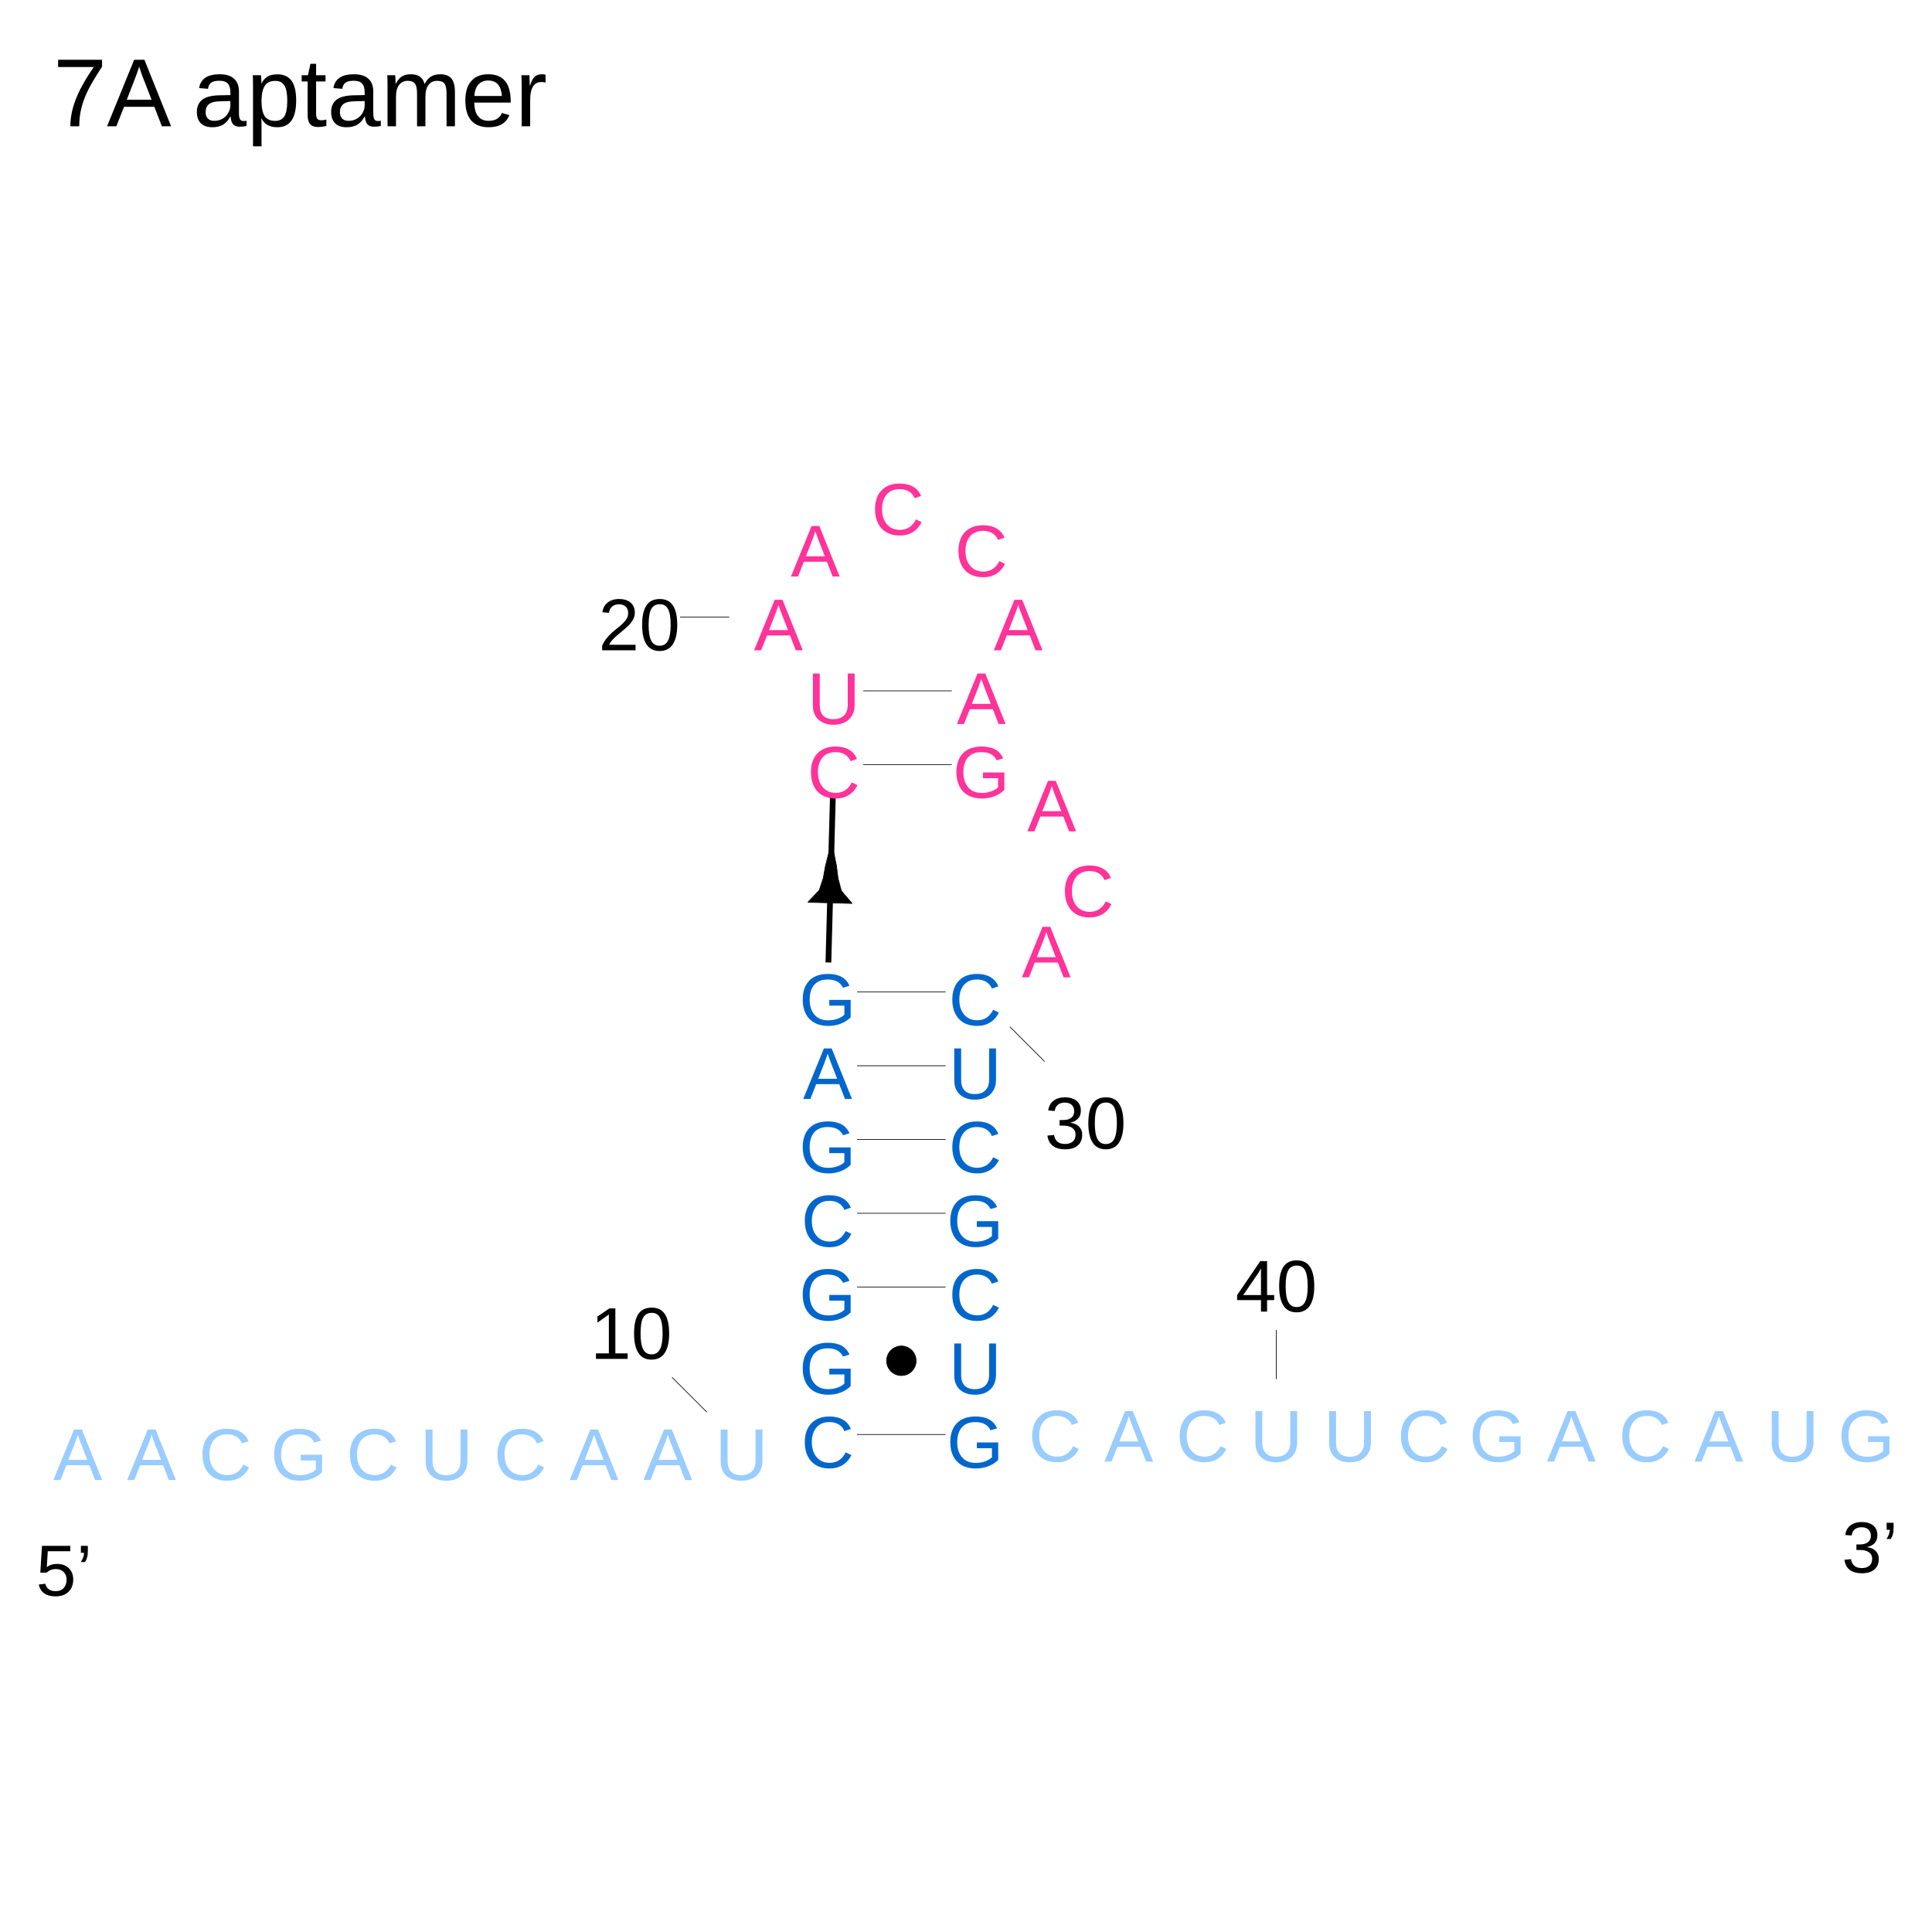
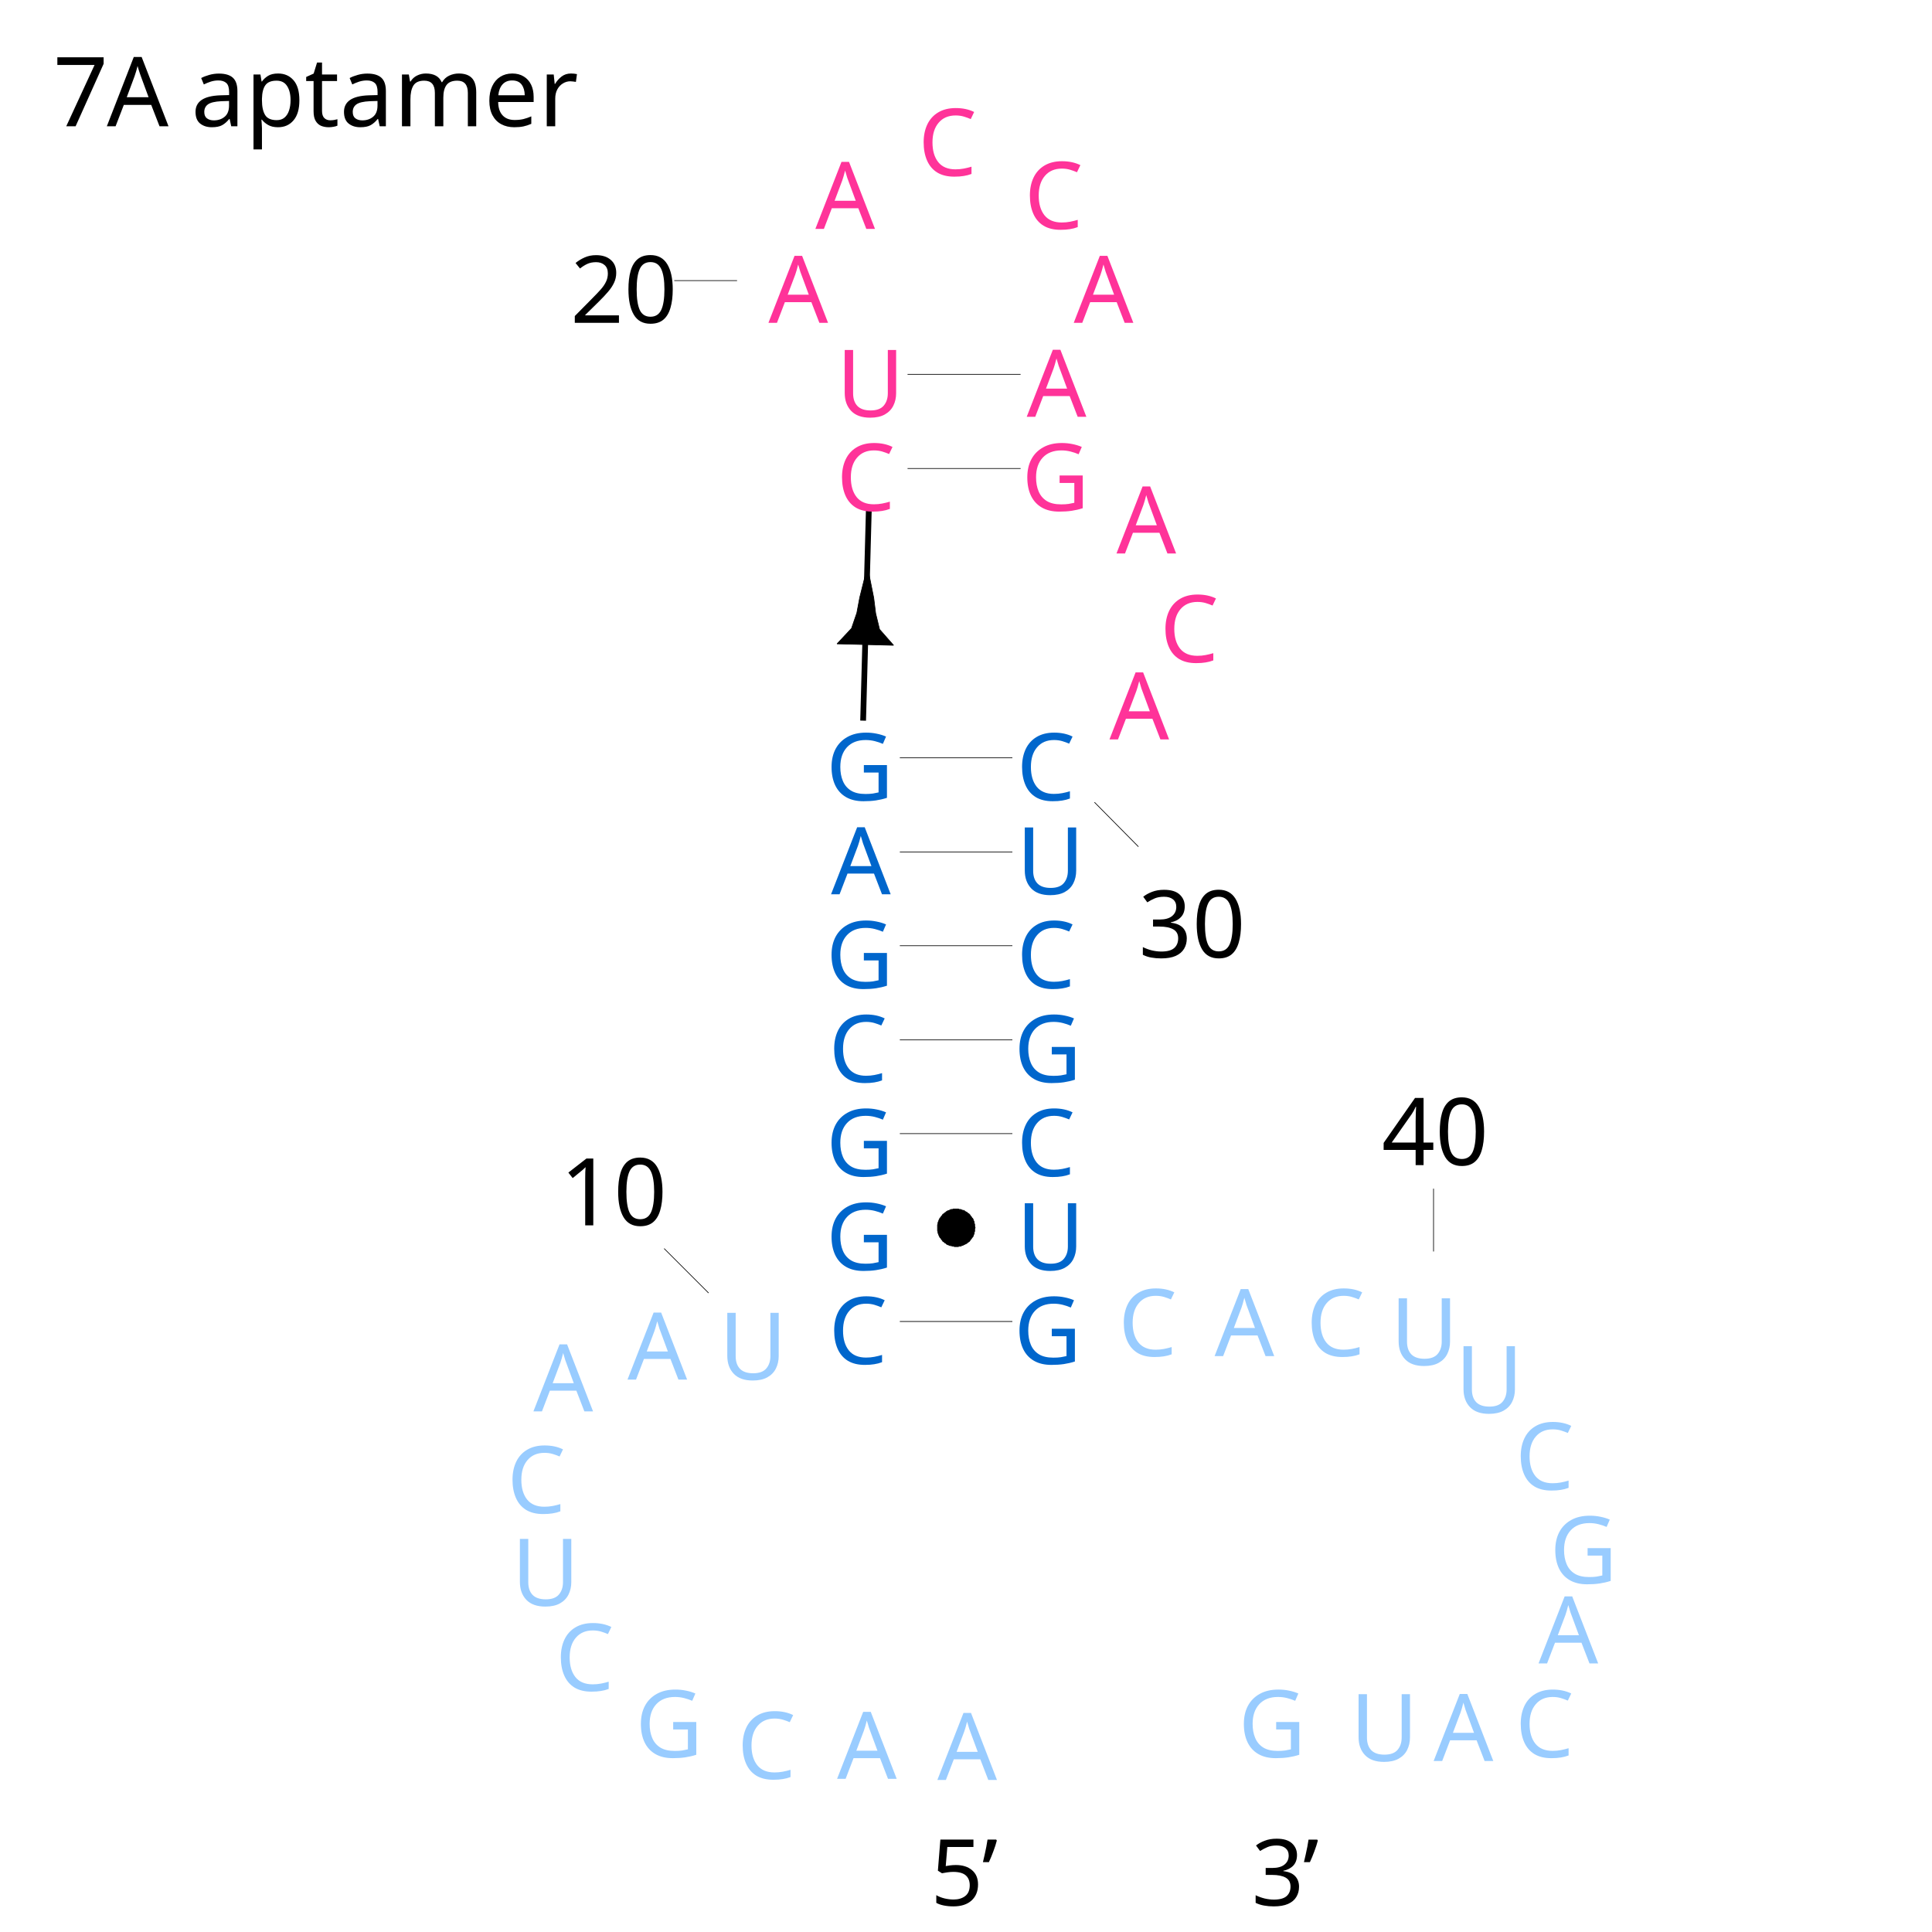
- <svg xmlns="http://www.w3.org/2000/svg" id="图层_1" data-name="图层 1" viewBox="0 0 400 400">
-   <defs>
-     <style>
-       .cls-1, .cls-12, .cls-2, .cls-4, .cls-5, .cls-6, .cls-7, .cls-8, .cls-9 {
-         isolation: isolate;
-         font-size: 15.2px;
-       }
- 
-       .cls-1, .cls-2, .cls-9 {
-         fill: #9cf;
-       }
- 
-       .cls-1, .cls-12, .cls-13, .cls-15, .cls-2, .cls-4, .cls-5, .cls-6, .cls-7, .cls-8, .cls-9 {
-         font-family: ArialMT, Arial;
-       }
- 
-       .cls-1, .cls-12, .cls-6 {
-         letter-spacing: -0.06em;
-       }
- 
-       .cls-11, .cls-3 {
-         fill: none;
-       }
- 
-       .cls-10, .cls-11, .cls-3 {
-         stroke: #000;
-         stroke-miterlimit: 1.11;
-       }
- 
-       .cls-10, .cls-3 {
-         stroke-width: 0.14px;
-       }
- 
-       .cls-5, .cls-6 {
-         fill: #06c;
-       }
- 
-       .cls-12, .cls-7, .cls-8 {
-         fill: #f39;
-       }
- 
-       .cls-8, .cls-9 {
-         letter-spacing: -0.06em;
-       }
- 
-       .cls-11 {
-         stroke-width: 1.19px;
-       }
- 
-       .cls-13 {
-         font-size: 15px;
-       }
- 
-       .cls-14 {
-         letter-spacing: -0.04em;
-       }
- 
-       .cls-15 {
-         font-size: 20px;
-       }
- 
-       .cls-16 {
-         letter-spacing: -0.06em;
-       }
-     </style>
-   </defs>
+ <svg xmlns="http://www.w3.org/2000/svg" version="1.1" id="图层_1" x="0px" y="0px" viewBox="0 0 400 400" style="enable-background:new 0 0 400 400;" xml:space="preserve">
+   <style type="text/css">
+ 	.st0{fill:#99CCFF;}
+ 	.st1{font-family:'ArialMT';}
+ 	.st2{font-size:19.359px;}
+ 	.st3{letter-spacing:-1;}
+ 	.st4{fill:none;stroke:#000000;stroke-width:0.14;stroke-miterlimit:1.11;}
+ 	.st5{fill:#0066CC;}
+ 	.st6{fill:#FF3399;}
+ 	.st7{stroke:#000000;stroke-width:0.14;stroke-miterlimit:1.11;}
+ 	.st8{fill:none;stroke:#000000;stroke-width:1.19;stroke-miterlimit:1.11;}
+ 	.st9{font-size:19.104px;}
+ 	.st10{font-size:20px;}
+ </style>
  <g id="ID000002">
-     <text class="cls-1" transform="translate(11.03 306.42)">A</text>
+     <text transform="matrix(1 0 0 1 194.0685 368.5256)" class="st0 st1 st2 st3">A</text>
  </g>
  <g id="ID000003">
-     <text class="cls-1" transform="translate(26.3 306.42)">A</text>
+     <text transform="matrix(1 0 0 1 173.3088 368.2932)" class="st0 st1 st2 st3">A</text>
  </g>
  <g id="ID000004">
-     <text class="cls-2" transform="translate(41.15 306.42)">C</text>
+     <text transform="matrix(1 0 0 1 152.5744 368.2932)" class="st0 st1 st2">C</text>
  </g>
  <g id="ID000005">
-     <text class="cls-2" transform="translate(56 306.42)">G</text>
+     <text transform="matrix(1 0 0 1 131.5012 363.8225)" class="st0 st1 st2">G</text>
  </g>
  <g id="ID000006">
-     <text class="cls-2" transform="translate(71.69 306.42)">C</text>
+     <text transform="matrix(1 0 0 1 114.9289 350.052)" class="st0 st1 st2">C</text>
  </g>
  <g id="ID000007">
-     <text class="cls-2" transform="translate(86.96 306.42)">U</text>
+     <text transform="matrix(1 0 0 1 105.8898 332.4387)" class="st0 st1 st2">U</text>
  </g>
  <g id="ID000008">
-     <text class="cls-2" transform="translate(102.23 306.42)">C</text>
+     <text transform="matrix(1 0 0 1 104.9221 313.2805)" class="st0 st1 st2">C</text>
  </g>
  <g id="ID000009">
-     <text class="cls-1" transform="translate(117.92 306.42)">A</text>
+     <text transform="matrix(1 0 0 1 110.4396 292.2102)" class="st0 st1 st2 st3">A</text>
  </g>
  <g id="ID000010">
-     <text class="cls-1" transform="translate(133.19 306.42)">A</text>
+     <text transform="matrix(1 0 0 1 129.9162 285.634)" class="st0 st1 st2 st3">A</text>
  </g>
  <g id="ID000011">
-     <text class="cls-2" transform="translate(148.04 306.42)">U</text>
+     <text transform="matrix(1 0 0 1 148.8303 285.634)" class="st0 st1 st2">U</text>
  </g>
  <g id="ID000012">
-     <line class="cls-3" x1="146.33" y1="292.35" x2="139.13" y2="285.15" />
+     <line class="st4" x1="146.7" y1="267.7" x2="137.5" y2="258.5" />
  </g>
  <g id="ID000013">
-     <text class="cls-4" transform="translate(122.23 281.34)">10</text>
+     <text transform="matrix(1 0 0 1 115.9582 253.6926)" class="st1 st2">10</text>
  </g>
  <g id="ID000014">
-     <text class="cls-5" transform="translate(165.86 303.88)">C</text>
+     <text transform="matrix(1 0 0 1 171.5256 282.3997)" class="st5 st1 st2">C</text>
  </g>
  <g id="ID000015">
-     <text class="cls-5" transform="translate(165.43 288.61)">G</text>
+     <text transform="matrix(1 0 0 1 170.9777 262.9514)" class="st5 st1 st2">G</text>
  </g>
  <g id="ID000016">
-     <text class="cls-5" transform="translate(165.43 273.34)">G</text>
+     <text transform="matrix(1 0 0 1 170.9777 243.5032)" class="st5 st1 st2">G</text>
  </g>
  <g id="ID000017">
-     <text class="cls-5" transform="translate(165.86 258.07)">C</text>
+     <text transform="matrix(1 0 0 1 171.5256 224.0559)" class="st5 st1 st2">C</text>
  </g>
  <g id="ID000018">
-     <text class="cls-5" transform="translate(165.43 242.79)">G</text>
+     <text transform="matrix(1 0 0 1 170.9777 204.5955)" class="st5 st1 st2">G</text>
  </g>
  <g id="ID000019">
-     <text class="cls-6" transform="translate(166.28 227.52)">A</text>
+     <text transform="matrix(1 0 0 1 172.0607 185.1472)" class="st5 st1 st2 st3">A</text>
  </g>
  <g id="ID000020">
-     <text class="cls-5" transform="translate(165.43 212.25)">G</text>
+     <text transform="matrix(1 0 0 1 170.9777 165.699)" class="st5 st1 st2">G</text>
  </g>
  <g id="ID000021">
-     <text class="cls-7" transform="translate(219.71 189.8)">C</text>
+     <text transform="matrix(1 0 0 1 240.1096 137.1062)" class="st6 st1 st2">C</text>
  </g>
  <g id="ID000022">
-     <text class="cls-8" transform="translate(211.54 202.35)">A</text>
+     <text transform="matrix(1 0 0 1 229.7043 153.0906)" class="st6 st1 st2 st3">A</text>
  </g>
  <g id="ID000023">
-     <text class="cls-5" transform="translate(196.4 212.25)">C</text>
+     <text transform="matrix(1 0 0 1 210.4211 165.699)" class="st5 st1 st2">C</text>
  </g>
  <g id="ID000024">
-     <line class="cls-3" x1="209.08" y1="212.58" x2="216.28" y2="219.78" />
+     <line class="st4" x1="226.6" y1="166.1" x2="235.7" y2="175.3" />
  </g>
  <g id="ID000025">
-     <text class="cls-4" transform="translate(216.28 237.8)">30</text>
+     <text transform="matrix(1 0 0 1 235.7414 198.24)" class="st1 st2">30</text>
  </g>
  <g id="ID000026">
-     <text class="cls-5" transform="translate(196.4 227.52)">U</text>
+     <text transform="matrix(1 0 0 1 210.4211 185.1472)" class="st5 st1 st2">U</text>
  </g>
  <g id="ID000027">
-     <text class="cls-5" transform="translate(196.4 242.79)">C</text>
+     <text transform="matrix(1 0 0 1 210.4211 204.5955)" class="st5 st1 st2">C</text>
  </g>
  <g id="ID000028">
-     <text class="cls-5" transform="translate(195.98 258.07)">G</text>
+     <text transform="matrix(1 0 0 1 209.8869 224.0559)" class="st5 st1 st2">G</text>
  </g>
  <g id="ID000029">
-     <text class="cls-5" transform="translate(196.4 273.34)">C</text>
+     <text transform="matrix(1 0 0 1 210.4211 243.5032)" class="st5 st1 st2">C</text>
  </g>
  <g id="ID000030">
-     <text class="cls-5" transform="translate(196.4 288.61)">U</text>
+     <text transform="matrix(1 0 0 1 210.4211 262.9514)" class="st5 st1 st2">U</text>
  </g>
  <g id="ID000031">
-     <text class="cls-5" transform="translate(195.98 303.88)">G</text>
+     <text transform="matrix(1 0 0 1 209.8869 282.3997)" class="st5 st1 st2">G</text>
  </g>
  <g id="ID000032">
-     <text class="cls-2" transform="translate(212.94 302.6)">C</text>
+     <text transform="matrix(1 0 0 1 231.4875 280.7688)" class="st0 st1 st2">C</text>
  </g>
  <g id="ID000033">
-     <text class="cls-9" transform="translate(228.63 302.6)">A</text>
+     <text transform="matrix(1 0 0 1 251.4709 280.7688)" class="st0 st1 st2 st3">A</text>
  </g>
  <g id="ID000034">
-     <text class="cls-2" transform="translate(243.48 302.6)">C</text>
+     <text transform="matrix(1 0 0 1 270.384 280.7688)" class="st0 st1 st2">C</text>
  </g>
  <g id="ID000035">
-     <text class="cls-2" transform="translate(258.75 302.6)">U</text>
+     <text transform="matrix(1 0 0 1 287.8234 282.6321)" class="st0 st1 st2">U</text>
  </g>
  <g id="ID000036">
-     <line class="cls-3" x1="264.24" y1="285.55" x2="264.24" y2="275.37" />
+     <line class="st4" x1="296.8" y1="259.1" x2="296.8" y2="246.1" />
  </g>
  <g id="ID000037">
-     <text class="cls-4" transform="translate(255.79 271.55)">40</text>
+     <text transform="matrix(1 0 0 1 286.0617 241.2229)" class="st1 st2">40</text>
  </g>
  <g id="ID000038">
-     <text class="cls-2" transform="translate(274.02 302.6)">U</text>
+     <text transform="matrix(1 0 0 1 301.257 292.5364)" class="st0 st1 st2">U</text>
  </g>
  <g id="ID000039">
-     <text class="cls-2" transform="translate(289.29 302.6)">C</text>
+     <text transform="matrix(1 0 0 1 313.6662 308.4163)" class="st0 st1 st2">C</text>
  </g>
  <g id="ID000040">
-     <text class="cls-2" transform="translate(304.14 302.6)">G</text>
+     <text transform="matrix(1 0 0 1 320.8195 327.8245)" class="st0 st1 st2">G</text>
  </g>
  <g id="ID000041">
-     <text class="cls-9" transform="translate(320.26 302.6)">A</text>
+     <text transform="matrix(1 0 0 1 318.5392 344.3918)" class="st0 st1 st2 st3">A</text>
  </g>
  <g id="ID000042">
-     <text class="cls-2" transform="translate(335.11 302.6)">C</text>
+     <text transform="matrix(1 0 0 1 313.6652 363.8245)" class="st0 st1 st2">C</text>
  </g>
  <g id="ID000043">
-     <text class="cls-9" transform="translate(350.8 302.6)">A</text>
+     <text transform="matrix(1 0 0 1 296.8234 364.594)" class="st0 st1 st2 st3">A</text>
  </g>
  <g id="ID000044">
-     <text class="cls-2" transform="translate(365.65 302.6)">U</text>
+     <text transform="matrix(1 0 0 1 279.5295 364.594)" class="st0 st1 st2">U</text>
  </g>
  <g id="ID000045">
-     <text class="cls-2" transform="translate(380.5 302.6)">G</text>
+     <text transform="matrix(1 0 0 1 256.342 363.8225)" class="st0 st1 st2">G</text>
  </g>
  <g id="ID000046">
-     <line class="cls-3" x1="177.45" y1="297" x2="195.78" y2="297" />
+     <line class="st4" x1="186.3" y1="273.6" x2="209.6" y2="273.6" />
  </g>
  <g id="ID000047">
-     <polygon class="cls-10" points="189.67 281.73 189.66 281.54 189.65 281.35 189.61 281.15 189.57 280.97 189.52 280.78 189.45 280.6 189.37 280.42 189.28 280.25 189.18 280.08 189.07 279.92 188.96 279.77 188.83 279.63 188.69 279.49 188.54 279.36 188.39 279.25 188.22 279.14 188.06 279.04 187.88 278.95 187.71 278.88 187.52 278.82 187.34 278.77 187.15 278.73 186.95 278.7 186.76 278.68 186.57 278.68 186.37 278.69 186.18 278.71 185.99 278.74 185.8 278.79 185.62 278.85 185.44 278.92 185.26 279 185.09 279.09 184.92 279.19 184.77 279.3 184.62 279.43 184.47 279.56 184.34 279.7 184.22 279.85 184.1 280 184 280.17 183.9 280.33 183.82 280.51 183.75 280.69 183.69 280.87 183.64 281.06 183.6 281.25 183.57 281.44 183.56 281.64 183.56 281.83 183.57 282.02 183.6 282.22 183.64 282.41 183.69 282.59 183.75 282.78 183.82 282.96 183.9 283.13 184 283.3 184.1 283.47 184.22 283.62 184.34 283.77 184.47 283.91 184.62 284.04 184.77 284.16 184.92 284.28 185.09 284.38 185.26 284.47 185.44 284.55 185.62 284.62 185.8 284.68 185.99 284.72 186.18 284.76 186.37 284.78 186.57 284.79 186.76 284.78 186.95 284.77 187.15 284.74 187.34 284.7 187.52 284.65 187.71 284.59 187.88 284.51 188.06 284.43 188.22 284.33 188.39 284.22 188.54 284.1 188.69 283.98 188.83 283.84 188.96 283.7 189.07 283.54 189.18 283.38 189.28 283.22 189.37 283.05 189.45 282.87 189.52 282.69 189.57 282.5 189.61 282.31 189.65 282.12 189.66 281.93 189.67 281.73" />
+     <polygon class="st7" points="201.9,254.2 201.8,253.9 201.8,253.7 201.8,253.5 201.7,253.2 201.7,253 201.6,252.8 201.5,252.5    201.4,252.3 201.2,252.1 201.1,251.9 200.9,251.7 200.8,251.5 200.6,251.3 200.4,251.2 200.2,251 200,250.9 199.8,250.8    199.6,250.6 199.4,250.6 199.1,250.5 198.9,250.4 198.6,250.4 198.4,250.3 198.1,250.3 197.9,250.3 197.6,250.3 197.4,250.3    197.2,250.4 196.9,250.4 196.7,250.5 196.5,250.6 196.2,250.7 196,250.8 195.8,251 195.6,251.1 195.4,251.3 195.2,251.4    195.1,251.6 194.9,251.8 194.8,252 194.6,252.2 194.5,252.4 194.4,252.6 194.3,252.9 194.2,253.1 194.2,253.3 194.1,253.6    194.1,253.8 194.1,254.1 194.1,254.3 194.1,254.6 194.1,254.8 194.2,255.1 194.2,255.3 194.3,255.5 194.4,255.8 194.5,256    194.6,256.2 194.8,256.4 194.9,256.6 195.1,256.8 195.2,257 195.4,257.1 195.6,257.3 195.8,257.4 196,257.6 196.2,257.7    196.5,257.8 196.7,257.9 196.9,257.9 197.2,258 197.4,258 197.6,258.1 197.9,258.1 198.1,258.1 198.4,258.1 198.6,258 198.9,258    199.1,257.9 199.4,257.8 199.6,257.7 199.8,257.6 200,257.5 200.2,257.4 200.4,257.2 200.6,257.1 200.8,256.9 200.9,256.7    201.1,256.5 201.2,256.3 201.4,256.1 201.5,255.9 201.6,255.6 201.7,255.4 201.7,255.2 201.8,254.9 201.8,254.7 201.8,254.4  " />
  </g>
  <g id="ID000048">
-     <line class="cls-3" x1="177.45" y1="266.46" x2="195.78" y2="266.46" />
+     <line class="st4" x1="186.3" y1="234.7" x2="209.6" y2="234.7" />
  </g>
  <g id="ID000049">
-     <line class="cls-3" x1="177.45" y1="251.19" x2="195.78" y2="251.19" />
+     <line class="st4" x1="186.3" y1="215.3" x2="209.6" y2="215.3" />
  </g>
  <g id="ID000050">
-     <line class="cls-3" x1="177.45" y1="235.92" x2="195.78" y2="235.92" />
+     <line class="st4" x1="186.3" y1="195.8" x2="209.6" y2="195.8" />
  </g>
  <g id="ID000051">
-     <line class="cls-3" x1="177.45" y1="220.65" x2="195.78" y2="220.65" />
+     <line class="st4" x1="186.3" y1="176.4" x2="209.6" y2="176.4" />
  </g>
  <g id="ID000052">
-     <line class="cls-11" x1="171.51" y1="199.27" x2="172.45" y2="164.4" />
+     <line class="st8" x1="178.7" y1="149.2" x2="179.9" y2="104.8" />
  </g>
  <g id="ID000053">
-     <polygon class="cls-10" points="167.26 186.8 169.62 184.32 170.45 181.8 170.91 179.26 172.19 174.21 173.19 179.32 173.51 181.88 174.2 184.44 176.42 187.05 167.26 186.8" />
+     <polygon class="st7" points="173.3,133.3 176.3,130.1 177.4,126.9 178,123.7 179.6,117.3 180.9,123.8 181.3,127 182.1,130.3    185,133.6  " />
  </g>
  <g id="ID000054">
-     <line class="cls-3" x1="177.45" y1="205.38" x2="195.78" y2="205.38" />
+     <line class="st4" x1="186.3" y1="156.9" x2="209.6" y2="156.9" />
  </g>
  <g id="ID000056">
-     <text class="cls-7" transform="translate(167.13 165.17)">C</text>
+     <text transform="matrix(1 0 0 1 173.1428 105.7371)" class="st6 st1 st2">C</text>
  </g>
  <g id="ID000057">
-     <text class="cls-7" transform="translate(167.13 149.9)">U</text>
+     <text transform="matrix(1 0 0 1 173.1428 86.2898)" class="st6 st1 st2">U</text>
  </g>
  <g id="ID000058">
-     <text class="cls-12" transform="translate(156.1 134.63)">A</text>
+     <text transform="matrix(1 0 0 1 159.0949 66.8416)" class="st6 st1 st2 st3">A</text>
  </g>
  <g id="ID000059">
-     <line class="cls-3" x1="150.98" y1="127.75" x2="140.8" y2="127.75" />
+     <line class="st4" x1="152.6" y1="58.1" x2="139.6" y2="58.1" />
  </g>
  <g id="ID000060">
-     <text class="cls-4" transform="translate(123.9 134.63)">20</text>
+     <text transform="matrix(1 0 0 1 118.0842 66.8416)" class="st1 st2">20</text>
  </g>
  <g id="ID000061">
-     <text class="cls-12" transform="translate(163.73 119.36)">A</text>
+     <text transform="matrix(1 0 0 1 168.8127 47.3933)" class="st6 st1 st2 st3">A</text>
  </g>
  <g id="ID000062">
-     <text class="cls-7" transform="translate(180.4 110.72)">C</text>
+     <text transform="matrix(1 0 0 1 190.0441 36.3884)" class="st6 st1 st2">C</text>
  </g>
  <g id="ID000063">
-     <text class="cls-7" transform="translate(197.67 119.36)">C</text>
+     <text transform="matrix(1 0 0 1 212.0392 47.3933)" class="st6 st1 st2">C</text>
  </g>
  <g id="ID000064">
-     <text class="cls-8" transform="translate(205.73 134.63)">A</text>
+     <text transform="matrix(1 0 0 1 222.3039 66.8416)" class="st6 st1 st2 st3">A</text>
  </g>
  <g id="ID000065">
-     <text class="cls-8" transform="translate(198.09 149.9)">A</text>
+     <text transform="matrix(1 0 0 1 212.5744 86.2898)" class="st6 st1 st2 st3">A</text>
  </g>
  <g id="ID000066">
-     <text class="cls-7" transform="translate(197.25 165.17)">G</text>
+     <text transform="matrix(1 0 0 1 211.5041 105.7371)" class="st6 st1 st2">G</text>
  </g>
  <g id="ID000067">
-     <text class="cls-8" transform="translate(212.68 172.12)">A</text>
+     <text transform="matrix(1 0 0 1 231.1564 114.5886)" class="st6 st1 st2 st3">A</text>
  </g>
  <g id="ID000068">
-     <line class="cls-3" x1="178.73" y1="158.3" x2="197.05" y2="158.3" />
+     <line class="st4" x1="187.9" y1="97" x2="211.3" y2="97" />
  </g>
  <g id="ID000069">
-     <line class="cls-3" x1="178.73" y1="143.03" x2="197.05" y2="143.03" />
-   </g>
-   <text class="cls-13" transform="translate(7.44 330.37)">5<tspan class="cls-14" x="8.34" y="0">’</tspan>
-   </text>
-   <text class="cls-13" transform="translate(381.3 325.59)">3<tspan class="cls-14" x="8.34" y="0">’</tspan>
-   </text>
-   <text class="cls-15" transform="translate(11 26.14)">7<tspan class="cls-16" x="11.12" y="0">A</tspan>
-     <tspan x="23.36" y="0" xml:space="preserve"> aptamer</tspan>
-   </text>
+     <line class="st4" x1="187.9" y1="77.5" x2="211.3" y2="77.5" />
+   </g>
+   <text transform="matrix(1 0 0 1 192.6486 394.509)" class="st1 st9">5</text>
+   <text transform="matrix(1 0 0 1 203.2707 394.509)" class="st1 st9">’</text>
+   <text transform="matrix(1 0 0 1 259.1086 394.51)" class="st1 st9">3</text>
+   <text transform="matrix(1 0 0 1 269.7307 394.51)" class="st1 st9">’</text>
+   <text transform="matrix(1 0 0 1 11 26.14)" class="st1 st10">7</text>
+   <text transform="matrix(1 0 0 1 22.12 26.14)" class="st1 st10 st3">A</text>
+   <text transform="matrix(1 0 0 1 34.36 26.14)" class="st1 st10"> aptamer</text>
</svg>
